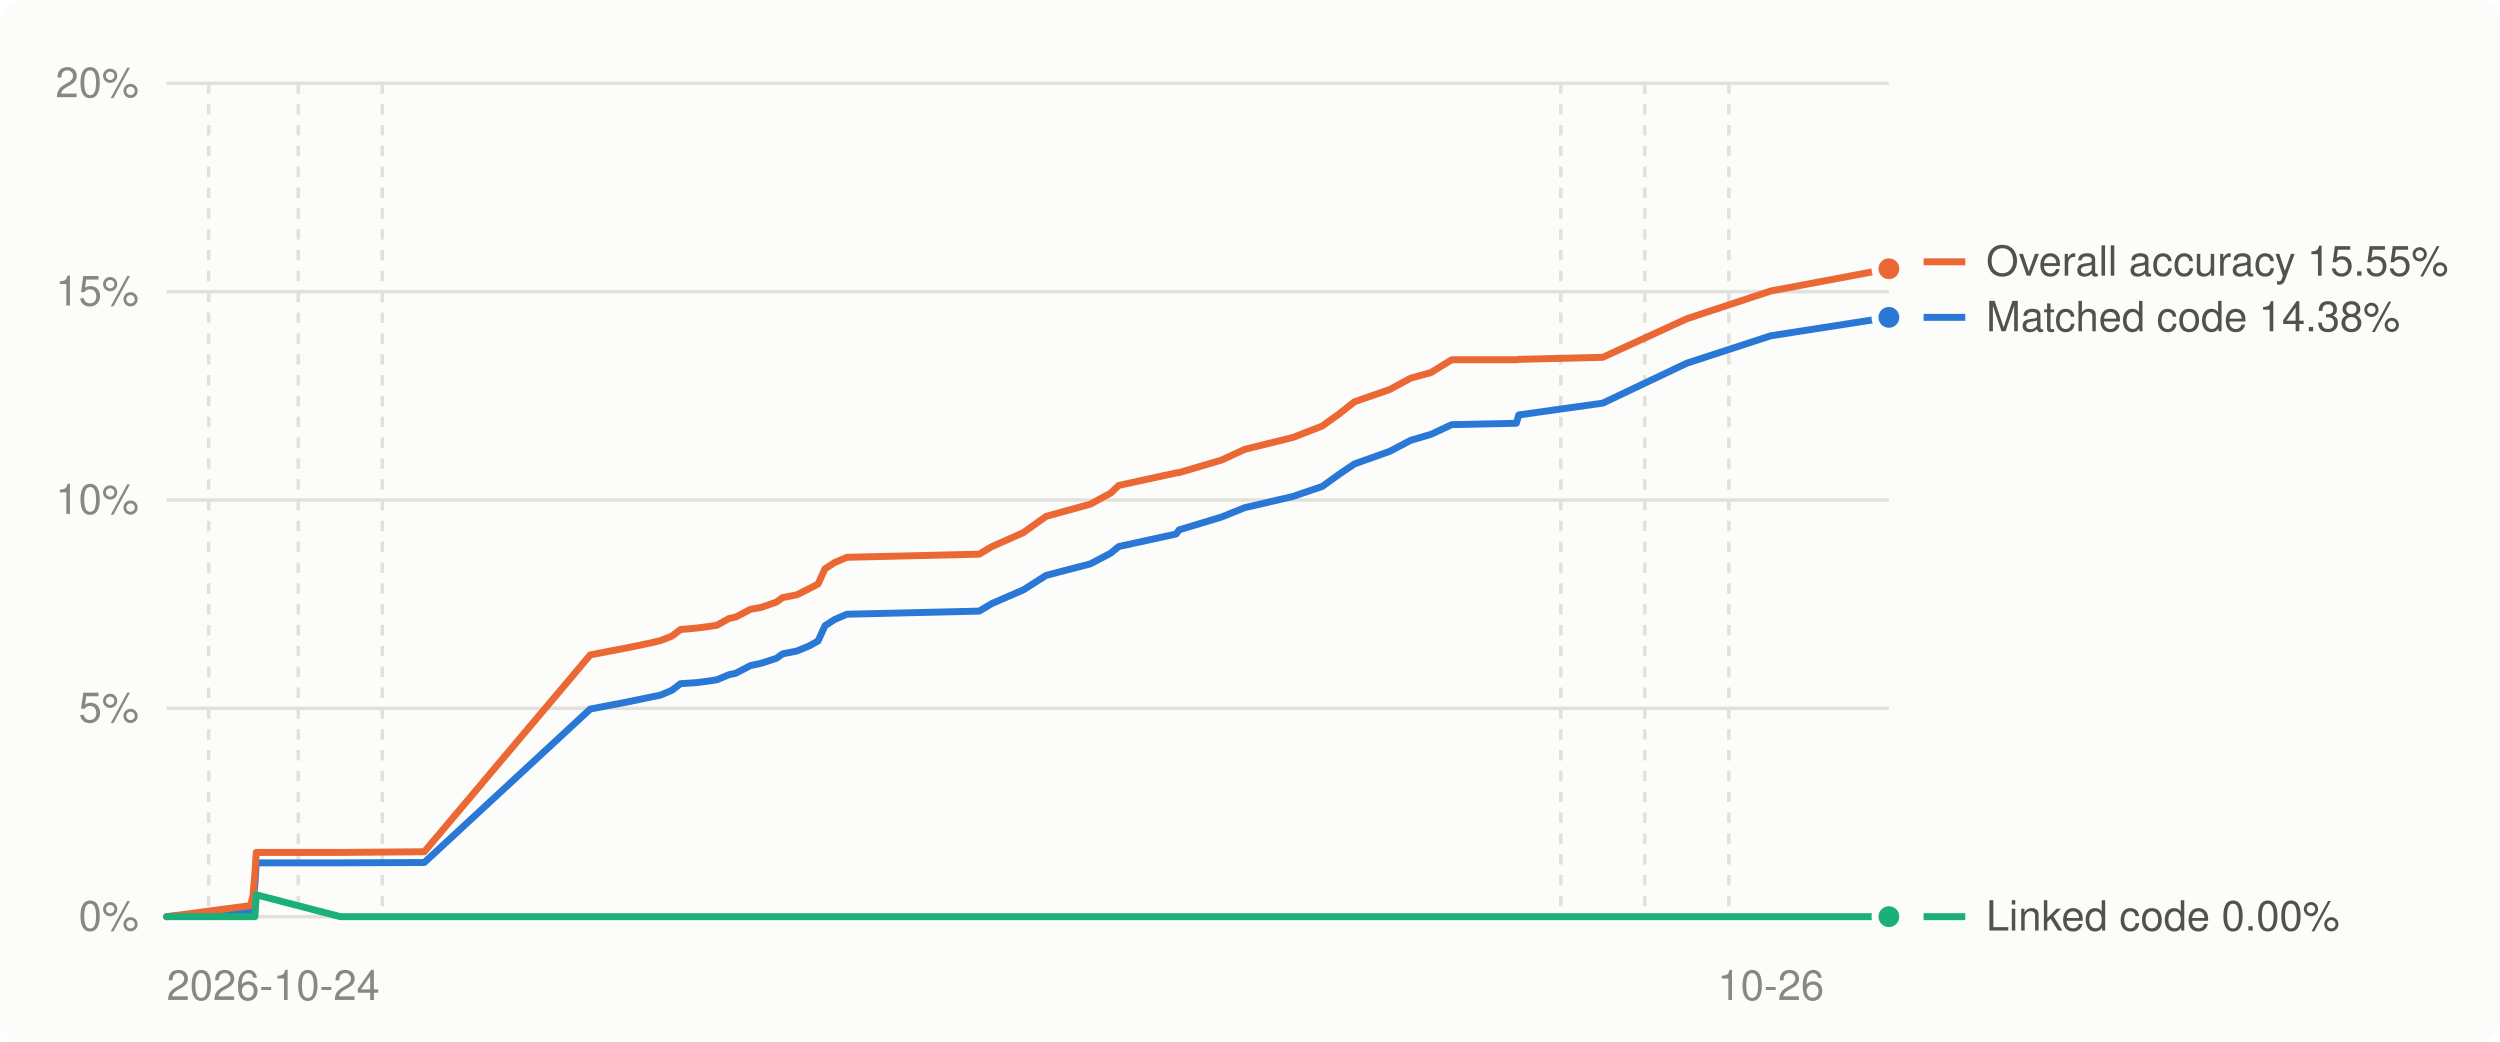
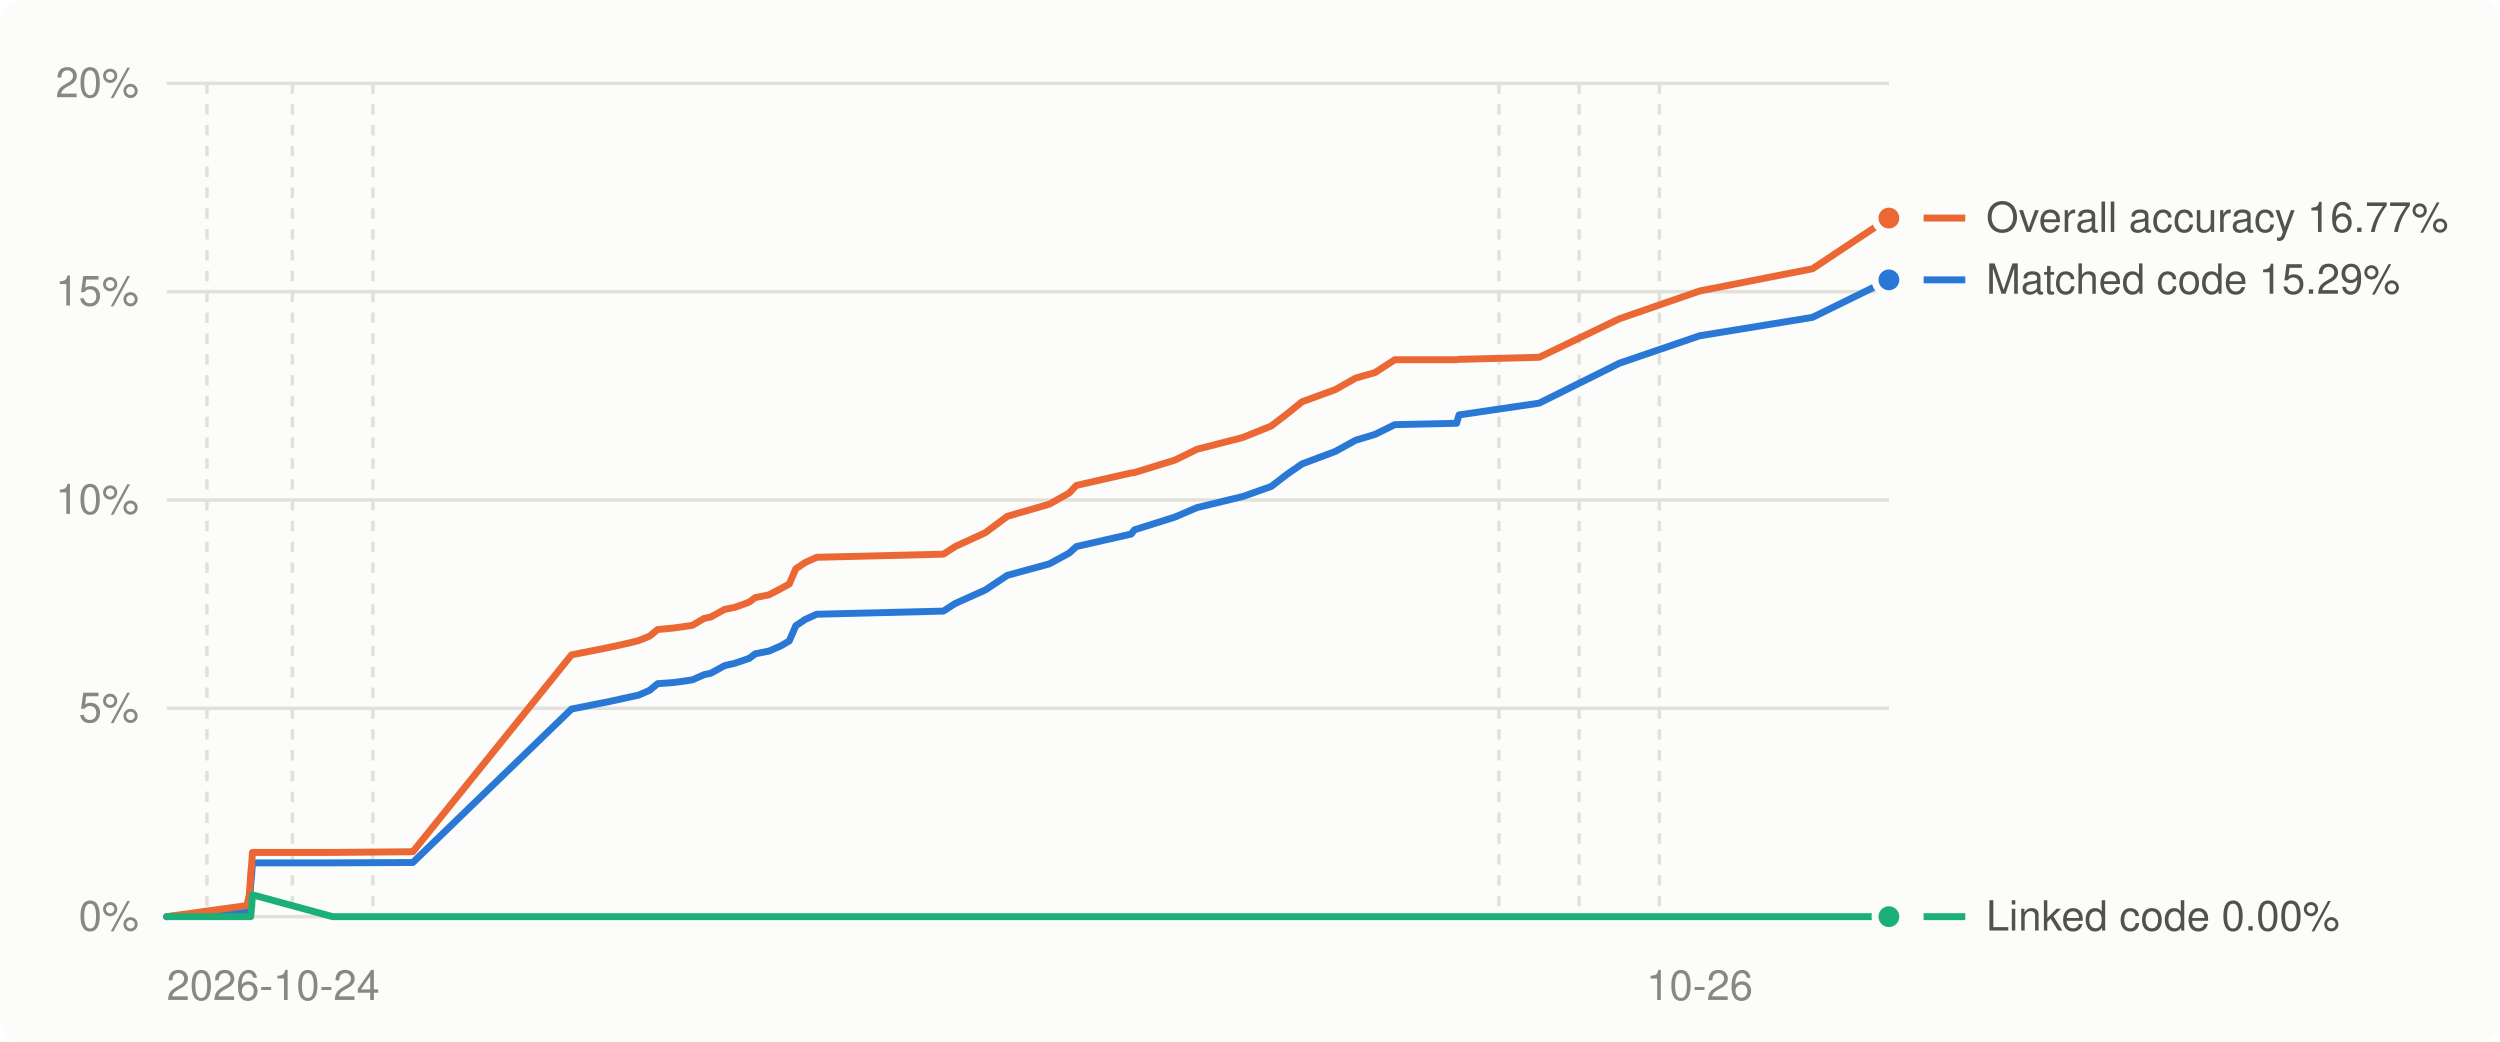
<svg xmlns="http://www.w3.org/2000/svg" viewBox="0 0 720 300" width="720" height="300" role="img" aria-label="Decompilation progress over time (USA)">
  <style>
.bg{fill:#fcfcfb}.grid{stroke:#e1e0d9}.muted{fill:#898781}.lbl{fill:#52514e}.ln0{stroke:#2a78d6}.dot0{fill:#2a78d6;stroke:#fcfcfb}.ln1{stroke:#eb6834}.dot1{fill:#eb6834;stroke:#fcfcfb}.ln2{stroke:#1baf7a}.dot2{fill:#1baf7a;stroke:#fcfcfb}
@media (prefers-color-scheme: dark){.bg{fill:#1a1a19}.grid{stroke:#2c2c2a}.muted{fill:#898781}.lbl{fill:#c3c2b7}.ln0{stroke:#3987e5}.dot0{fill:#3987e5;stroke:#1a1a19}.ln1{stroke:#d95926}.dot1{fill:#d95926;stroke:#1a1a19}.ln2{stroke:#199e70}.dot2{fill:#199e70;stroke:#1a1a19}}
text{font:12px -apple-system,BlinkMacSystemFont,'Segoe UI',Helvetica,Arial,sans-serif}
</style>
  <rect class="bg" width="720" height="300" rx="6" />
  <line x1="48" x2="544" y1="264.0" y2="264.0" class="grid" stroke-width="1" />
  <text x="40" y="268.0" class="muted" text-anchor="end">0%</text>
  <line x1="48" x2="544" y1="204.0" y2="204.0" class="grid" stroke-width="1" />
  <text x="40" y="208.0" class="muted" text-anchor="end">5%</text>
  <line x1="48" x2="544" y1="144.0" y2="144.0" class="grid" stroke-width="1" />
  <text x="40" y="148.0" class="muted" text-anchor="end">10%</text>
  <line x1="48" x2="544" y1="84.0" y2="84.0" class="grid" stroke-width="1" />
  <text x="40" y="88.0" class="muted" text-anchor="end">15%</text>
  <line x1="48" x2="544" y1="24.0" y2="24.0" class="grid" stroke-width="1" />
  <text x="40" y="28.0" class="muted" text-anchor="end">20%</text>
-   <line x1="60.1" x2="60.1" y1="24" y2="264" class="grid" stroke-width="1" stroke-dasharray="3 3" />
-   <line x1="85.9" x2="85.9" y1="24" y2="264" class="grid" stroke-width="1" stroke-dasharray="3 3" />
-   <line x1="110.1" x2="110.1" y1="24" y2="264" class="grid" stroke-width="1" stroke-dasharray="3 3" />
-   <line x1="449.5" x2="449.5" y1="24" y2="264" class="grid" stroke-width="1" stroke-dasharray="3 3" />
-   <line x1="473.7" x2="473.7" y1="24" y2="264" class="grid" stroke-width="1" stroke-dasharray="3 3" />
-   <line x1="497.9" x2="497.9" y1="24" y2="264" class="grid" stroke-width="1" stroke-dasharray="3 3" />
+   <line x1="59.6" x2="59.6" y1="24" y2="264" class="grid" stroke-width="1" stroke-dasharray="3 3" />
+   <line x1="84.2" x2="84.2" y1="24" y2="264" class="grid" stroke-width="1" stroke-dasharray="3 3" />
+   <line x1="107.4" x2="107.4" y1="24" y2="264" class="grid" stroke-width="1" stroke-dasharray="3 3" />
+   <line x1="431.7" x2="431.7" y1="24" y2="264" class="grid" stroke-width="1" stroke-dasharray="3 3" />
+   <line x1="454.8" x2="454.8" y1="24" y2="264" class="grid" stroke-width="1" stroke-dasharray="3 3" />
+   <line x1="477.9" x2="477.9" y1="24" y2="264" class="grid" stroke-width="1" stroke-dasharray="3 3" />
  <text class="muted" x="48.0" y="288" text-anchor="start">2026-10-24</text>
-   <text class="muted" x="510.0" y="288" text-anchor="middle">10-26</text>
-   <polyline points="48.0,264.0 72.2,262.3 72.9,259.6 73.1,257.7 73.4,254.8 73.6,251.7 73.8,248.5 98.0,248.5 122.2,248.4 170.0,204.2 181.0,202.1 187.2,200.8 190.2,200.2 193.5,198.8 196.0,196.9 200.5,196.6 202.9,196.3 206.4,195.8 210.0,194.3 211.9,193.9 214.0,192.8 216.1,191.7 219.3,191.0 223.6,189.6 225.4,188.3 229.5,187.5 233.1,186.0 235.6,184.6 237.6,180.2 240.4,178.4 243.9,176.9 282.0,176.0 285.7,173.8 294.7,169.9 301.3,165.7 314.0,162.4 319.9,159.3 322.2,157.4 338.7,153.8 339.6,152.6 351.8,148.9 358.5,146.2 372.3,143.0 380.8,140.1 385.8,136.5 390.1,133.6 400.2,130.0 406.3,126.8 412.1,125.1 418.1,122.3 436.7,121.9 437.4,119.5 461.6,116.1 485.8,104.6 510.0,96.7 544.0,91.4" fill="none" class="ln0" stroke-width="2" stroke-linejoin="round" stroke-linecap="round" />
-   <polyline points="48.0,264.0 72.2,260.8 72.9,257.7 73.1,254.9 73.4,251.8 73.6,248.6 73.8,245.5 98.0,245.5 122.2,245.3 170.0,188.6 181.0,186.5 187.2,185.2 190.2,184.5 193.5,183.2 196.0,181.3 200.5,180.9 202.9,180.6 206.4,180.1 210.0,178.1 211.9,177.7 214.0,176.6 216.1,175.5 219.3,174.9 223.6,173.4 225.4,172.1 229.5,171.3 233.1,169.5 235.6,168.2 237.6,163.8 240.4,162.0 243.9,160.5 282.0,159.6 285.7,157.4 294.7,153.4 301.3,148.7 314.0,145.2 319.9,142.0 322.2,139.8 338.7,136.2 339.6,136.1 351.8,132.5 358.5,129.4 372.3,126.0 380.8,122.7 385.8,119.1 390.1,115.7 400.2,112.2 406.3,108.9 412.1,107.3 418.1,103.6 436.7,103.6 437.4,103.5 461.6,102.9 485.8,91.8 510.0,83.8 544.0,77.4" fill="none" class="ln1" stroke-width="2" stroke-linejoin="round" stroke-linecap="round" />
-   <polyline points="48.0,264.0 72.2,264.0 72.9,264.0 73.1,264.0 73.4,264.0 73.6,260.9 73.8,257.7 98.0,264.0 122.2,264.0 170.0,264.0 181.0,264.0 187.2,264.0 190.2,264.0 193.5,264.0 196.0,264.0 200.5,264.0 202.9,264.0 206.4,264.0 210.0,264.0 211.9,264.0 214.0,264.0 216.1,264.0 219.3,264.0 223.6,264.0 225.4,264.0 229.5,264.0 233.1,264.0 235.6,264.0 237.6,264.0 240.4,264.0 243.9,264.0 282.0,264.0 285.7,264.0 294.7,264.0 301.3,264.0 314.0,264.0 319.9,264.0 322.2,264.0 338.7,264.0 339.6,264.0 351.8,264.0 358.5,264.0 372.3,264.0 380.8,264.0 385.8,264.0 390.1,264.0 400.2,264.0 406.3,264.0 412.1,264.0 418.1,264.0 436.7,264.0 437.4,264.0 461.6,264.0 485.8,264.0 510.0,264.0 544.0,264.0" fill="none" class="ln2" stroke-width="2" stroke-linejoin="round" stroke-linecap="round" />
-   <circle cx="544.0" cy="91.4" r="4" class="dot0" stroke-width="2" />
-   <circle cx="544.0" cy="77.4" r="4" class="dot1" stroke-width="2" />
+   <text class="muted" x="489.5" y="288" text-anchor="middle">10-26</text>
+   <polyline points="48.0,264.0 71.1,262.3 71.8,259.6 72.0,257.7 72.2,254.8 72.5,251.7 72.7,248.5 95.8,248.5 118.9,248.4 164.6,204.2 175.2,202.1 181.1,200.8 183.9,200.2 187.1,198.8 189.4,196.9 193.7,196.6 196.0,196.3 199.4,195.8 202.8,194.3 204.7,193.9 206.7,192.8 208.7,191.7 211.7,191.0 215.8,189.6 217.5,188.3 221.5,187.5 224.9,186.0 227.3,184.6 229.2,180.2 231.9,178.4 235.2,176.9 271.7,176.0 275.1,173.8 283.8,169.9 290.1,165.7 302.2,162.4 307.9,159.3 310.0,157.4 325.8,153.8 326.7,152.6 338.4,148.9 344.7,146.2 357.9,143.0 366.1,140.1 370.8,136.5 375.0,133.6 384.6,130.0 390.4,126.8 396.0,125.1 401.7,122.3 419.5,121.9 420.2,119.5 443.3,116.1 466.4,104.6 489.5,96.7 522.0,91.4 544.0,80.6" fill="none" class="ln0" stroke-width="2" stroke-linejoin="round" stroke-linecap="round" />
+   <polyline points="48.0,264.0 71.1,260.8 71.8,257.7 72.0,254.9 72.2,251.8 72.5,248.6 72.7,245.5 95.8,245.5 118.9,245.3 164.6,188.6 175.2,186.5 181.1,185.2 183.9,184.5 187.1,183.2 189.4,181.3 193.7,180.9 196.0,180.6 199.4,180.1 202.8,178.1 204.7,177.7 206.7,176.6 208.7,175.5 211.7,174.9 215.8,173.4 217.5,172.1 221.5,171.3 224.9,169.5 227.3,168.2 229.2,163.8 231.9,162.0 235.2,160.5 271.7,159.6 275.1,157.4 283.8,153.4 290.1,148.7 302.2,145.2 307.9,142.0 310.0,139.8 325.8,136.2 326.7,136.1 338.4,132.5 344.7,129.4 357.9,126.0 366.1,122.7 370.8,119.1 375.0,115.7 384.6,112.2 390.4,108.9 396.0,107.3 401.7,103.6 419.5,103.6 420.2,103.5 443.3,102.9 466.4,91.8 489.5,83.8 522.0,77.4 544.0,62.8" fill="none" class="ln1" stroke-width="2" stroke-linejoin="round" stroke-linecap="round" />
+   <polyline points="48.0,264.0 71.1,264.0 71.8,264.0 72.0,264.0 72.2,264.0 72.5,260.9 72.7,257.7 95.8,264.0 118.9,264.0 164.6,264.0 175.2,264.0 181.1,264.0 183.9,264.0 187.1,264.0 189.4,264.0 193.7,264.0 196.0,264.0 199.4,264.0 202.8,264.0 204.7,264.0 206.7,264.0 208.7,264.0 211.7,264.0 215.8,264.0 217.5,264.0 221.5,264.0 224.9,264.0 227.3,264.0 229.2,264.0 231.9,264.0 235.2,264.0 271.7,264.0 275.1,264.0 283.8,264.0 290.1,264.0 302.2,264.0 307.9,264.0 310.0,264.0 325.8,264.0 326.7,264.0 338.4,264.0 344.7,264.0 357.9,264.0 366.1,264.0 370.8,264.0 375.0,264.0 384.6,264.0 390.4,264.0 396.0,264.0 401.7,264.0 419.5,264.0 420.2,264.0 443.3,264.0 466.4,264.0 489.5,264.0 522.0,264.0 544.0,264.0" fill="none" class="ln2" stroke-width="2" stroke-linejoin="round" stroke-linecap="round" />
+   <circle cx="544.0" cy="80.6" r="4" class="dot0" stroke-width="2" />
+   <circle cx="544.0" cy="62.8" r="4" class="dot1" stroke-width="2" />
  <circle cx="544.0" cy="264.0" r="4" class="dot2" stroke-width="2" />
  <line x1="554" x2="566" y1="264.0" y2="264.0" class="ln2" stroke-width="2" />
  <text class="lbl" x="572" y="268.0">Linked code 0.00%</text>
-   <line x1="554" x2="566" y1="91.4" y2="91.4" class="ln0" stroke-width="2" />
-   <text class="lbl" x="572" y="95.4">Matched code 14.38%</text>
-   <line x1="554" x2="566" y1="75.4" y2="75.4" class="ln1" stroke-width="2" />
-   <text class="lbl" x="572" y="79.4">Overall accuracy 15.55%</text>
+   <line x1="554" x2="566" y1="80.6" y2="80.6" class="ln0" stroke-width="2" />
+   <text class="lbl" x="572" y="84.6">Matched code 15.29%</text>
+   <line x1="554" x2="566" y1="62.8" y2="62.8" class="ln1" stroke-width="2" />
+   <text class="lbl" x="572" y="66.8">Overall accuracy 16.77%</text>
</svg>
